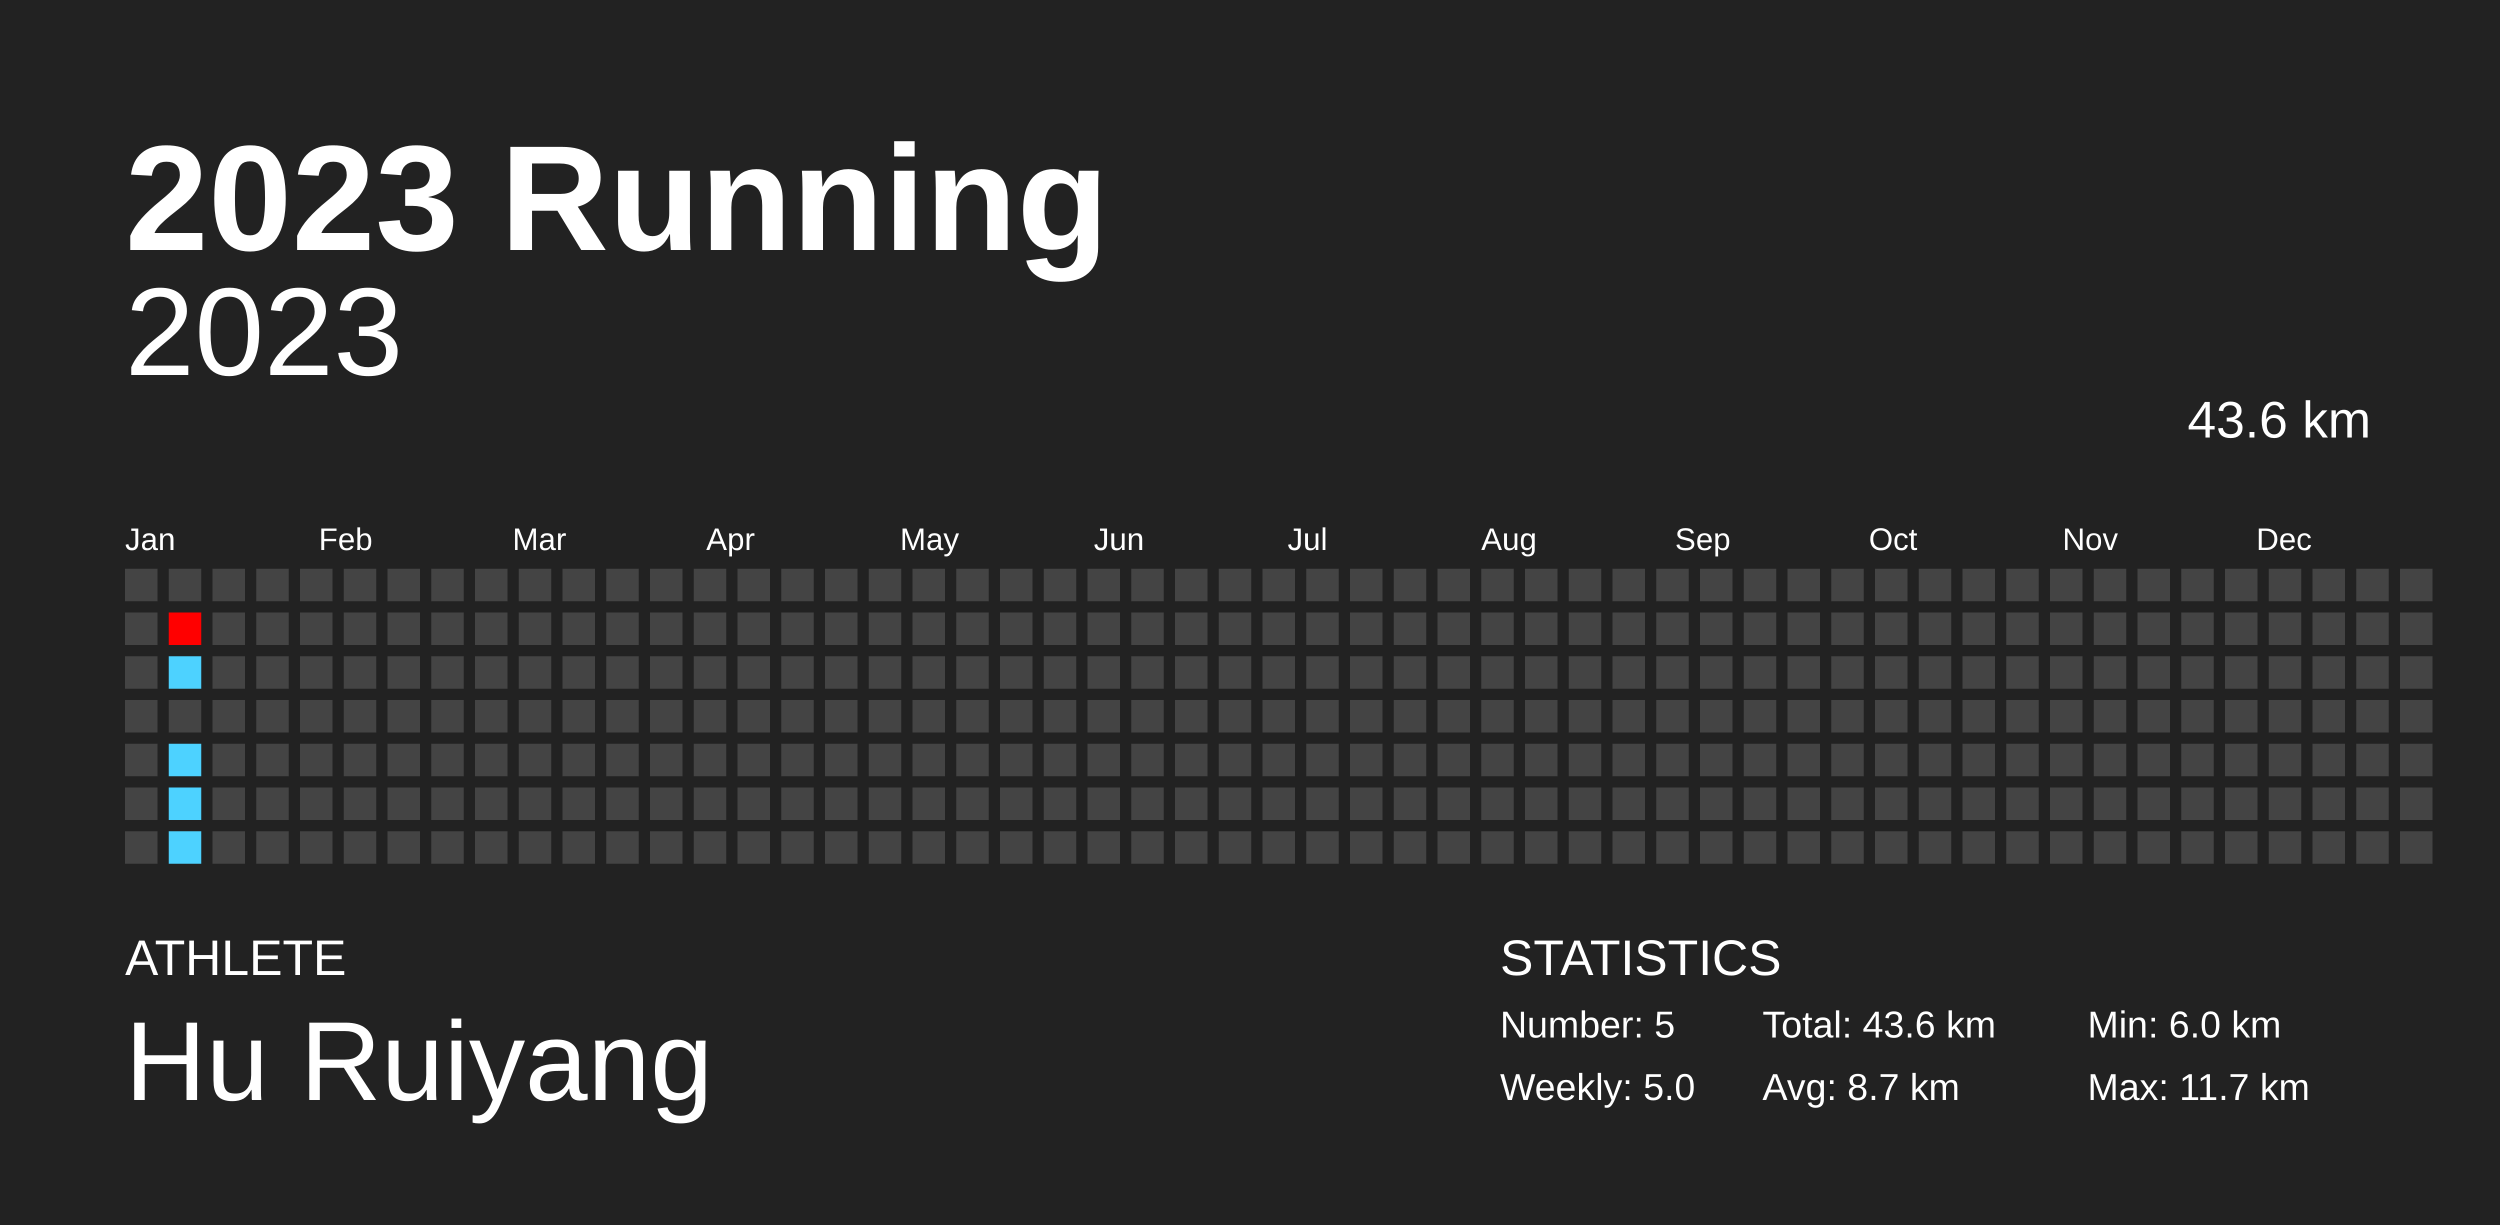
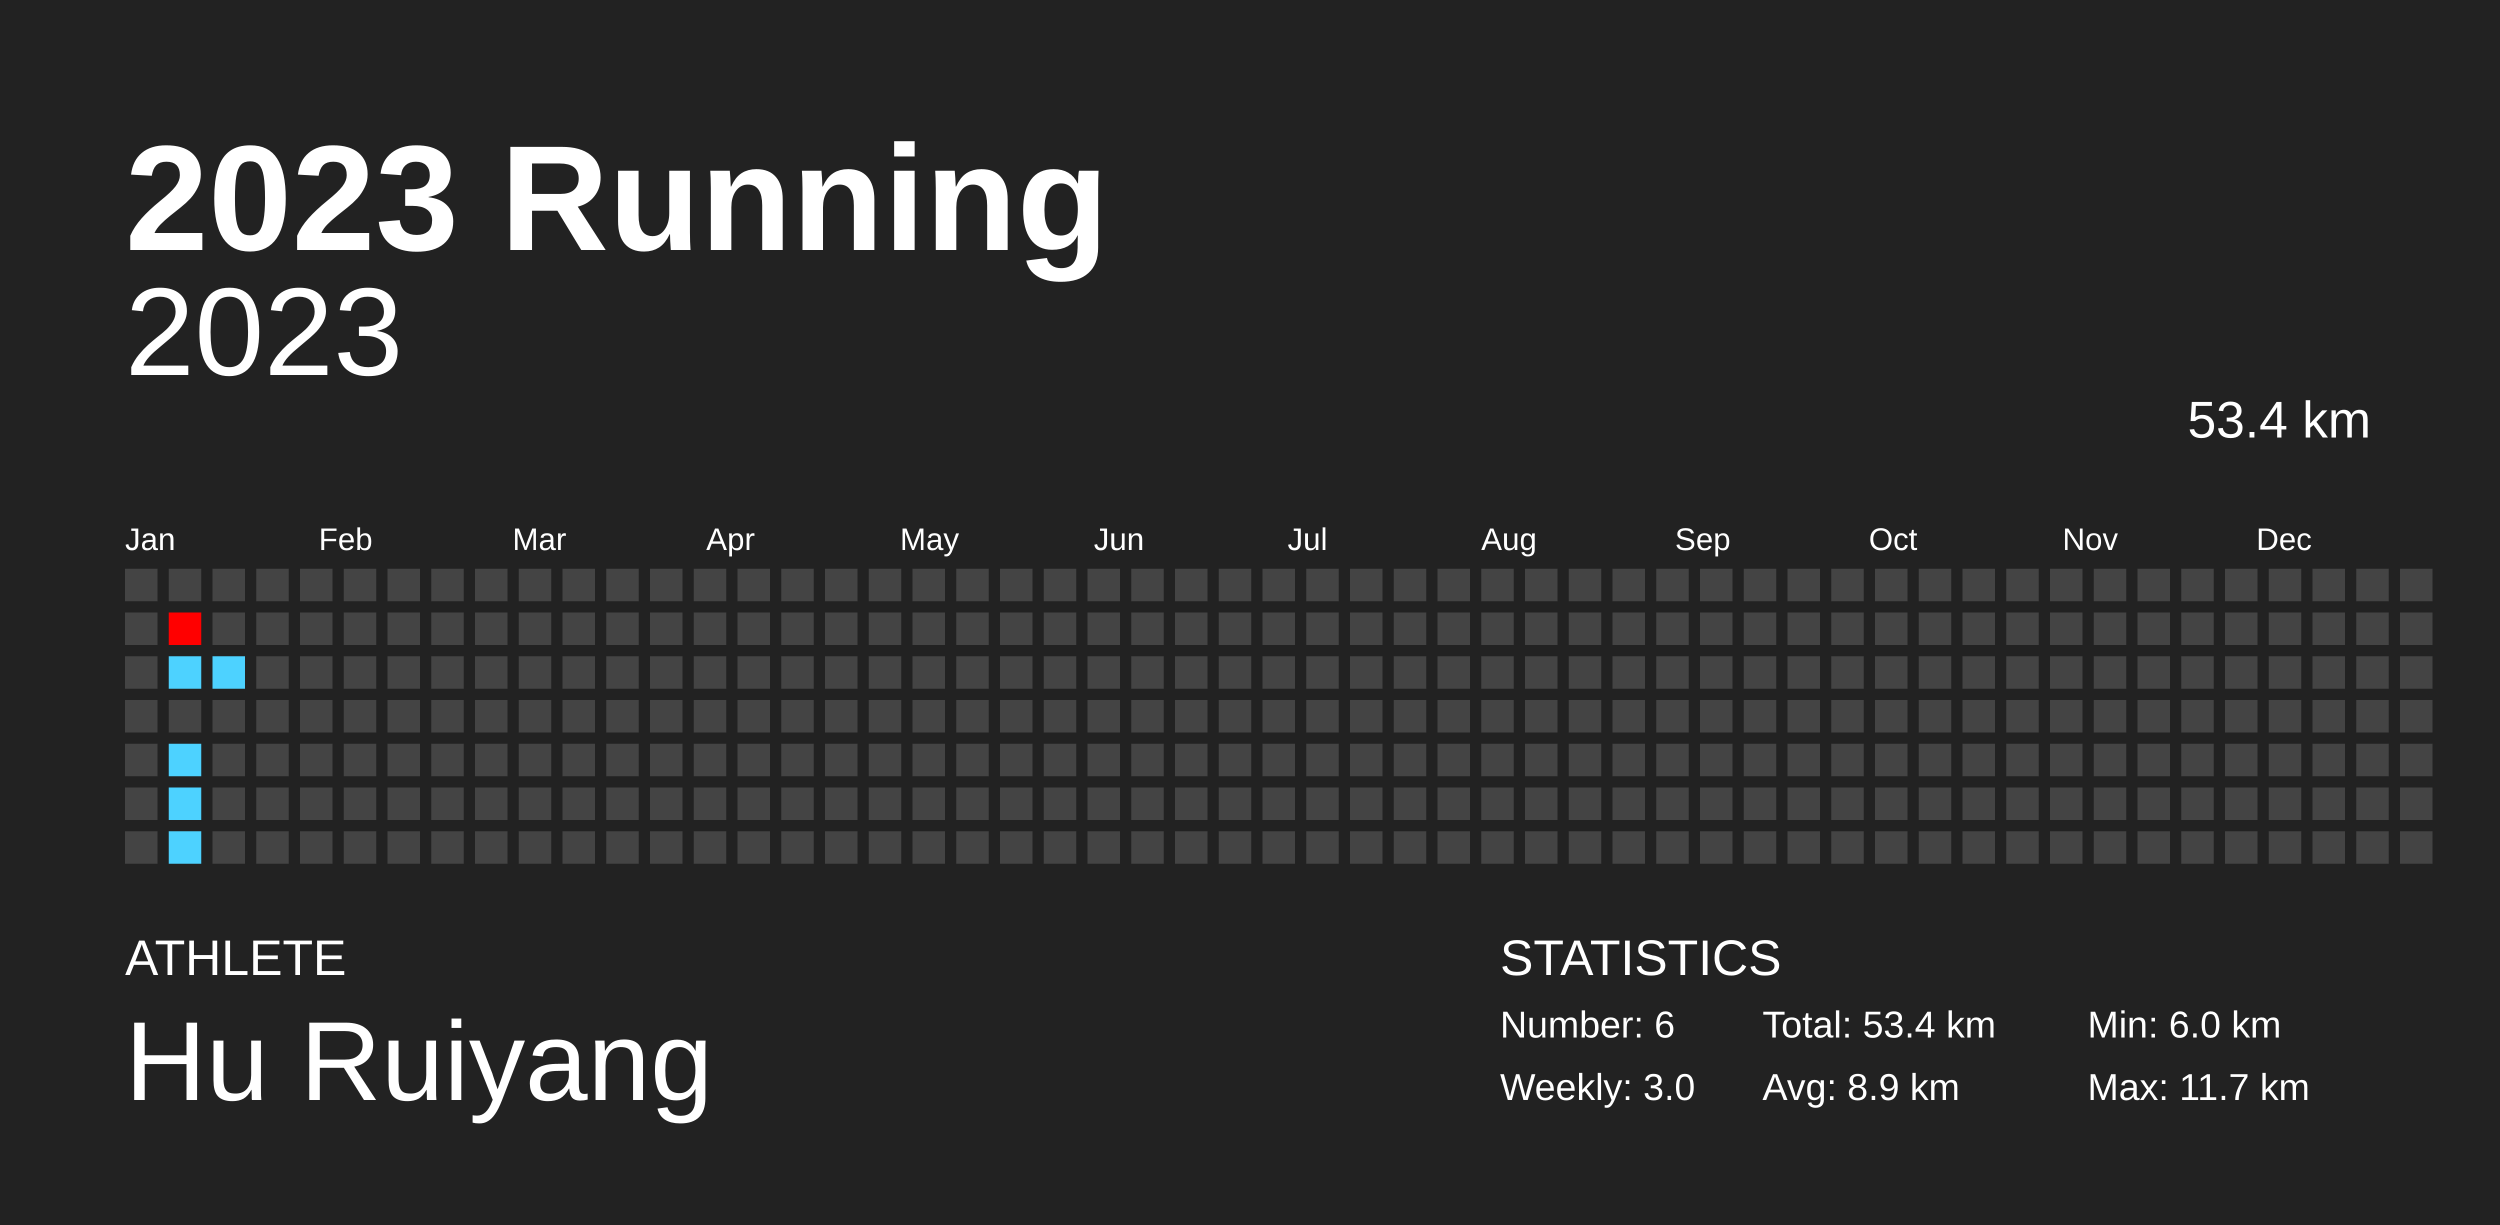
<svg xmlns="http://www.w3.org/2000/svg" baseProfile="full" height="98mm" version="1.1" viewBox="0,0,200,98" width="200mm">
  <defs />
  <rect fill="#222222" height="98" width="200" x="0" y="0" />
  <text fill="#FFFFFF" style="font-size:12px; font-family:Arial; font-weight:bold;" x="10" y="20">2023 Running</text>
  <text fill="#FFFFFF" style="font-size:4px; font-family:Arial" x="10" y="78">ATHLETE</text>
  <text fill="#FFFFFF" style="font-size:9px; font-family:Arial" x="10" y="88">Hu Ruiyang</text>
  <text fill="#FFFFFF" style="font-size:4px; font-family:Arial" x="120" y="78">STATISTICS</text>
-   <text fill="#FFFFFF" style="font-size:3px; font-family:Arial" x="120" y="83">Number: 5</text>
-   <text fill="#FFFFFF" style="font-size:3px; font-family:Arial" x="120" y="88">Weekly: 5.0</text>
-   <text fill="#FFFFFF" style="font-size:3px; font-family:Arial" x="141" y="83">Total: 43.6 km</text>
-   <text fill="#FFFFFF" style="font-size:3px; font-family:Arial" x="141" y="88">Avg: 8.7 km</text>
+   <text fill="#FFFFFF" style="font-size:3px; font-family:Arial" x="120" y="83">Number: 6</text>
+   <text fill="#FFFFFF" style="font-size:3px; font-family:Arial" x="120" y="88">Weekly: 3.0</text>
+   <text fill="#FFFFFF" style="font-size:3px; font-family:Arial" x="141" y="83">Total: 53.4 km</text>
+   <text fill="#FFFFFF" style="font-size:3px; font-family:Arial" x="141" y="88">Avg: 8.9 km</text>
  <text fill="#FFFFFF" style="font-size:3px; font-family:Arial" x="167" y="83">Min: 6.0 km</text>
  <text fill="#FFFFFF" style="font-size:3px; font-family:Arial" x="167" y="88">Max: 11.7 km</text>
  <text alignment-baseline="hanging" fill="#FFFFFF" style="font-size:10.0px; font-family:Arial;" x="10" y="30">2023</text>
-   <text alignment-baseline="hanging" fill="#FFFFFF" style="font-size:4.125px; font-family:Arial;" x="175" y="35">43.6 km</text>
+   <text alignment-baseline="hanging" fill="#FFFFFF" style="font-size:4.125px; font-family:Arial;" x="175" y="35">53.4 km</text>
  <text fill="#FFFFFF" style="font-size:2.5px; font-family:Arial" x="10.0" y="44">Jan</text>
  <text fill="#FFFFFF" style="font-size:2.5px; font-family:Arial" x="25.5" y="44">Feb</text>
  <text fill="#FFFFFF" style="font-size:2.5px; font-family:Arial" x="41.0" y="44">Mar</text>
  <text fill="#FFFFFF" style="font-size:2.5px; font-family:Arial" x="56.5" y="44">Apr</text>
  <text fill="#FFFFFF" style="font-size:2.5px; font-family:Arial" x="72.0" y="44">May</text>
  <text fill="#FFFFFF" style="font-size:2.5px; font-family:Arial" x="87.5" y="44">Jun</text>
  <text fill="#FFFFFF" style="font-size:2.5px; font-family:Arial" x="103.0" y="44">Jul</text>
  <text fill="#FFFFFF" style="font-size:2.5px; font-family:Arial" x="118.5" y="44">Aug</text>
  <text fill="#FFFFFF" style="font-size:2.5px; font-family:Arial" x="134.0" y="44">Sep</text>
  <text fill="#FFFFFF" style="font-size:2.5px; font-family:Arial" x="149.5" y="44">Oct</text>
  <text fill="#FFFFFF" style="font-size:2.5px; font-family:Arial" x="165.0" y="44">Nov</text>
  <text fill="#FFFFFF" style="font-size:2.5px; font-family:Arial" x="180.5" y="44">Dec</text>
  <rect fill="#444444" height="2.6" width="2.6" x="10.0" y="45.5" />
  <rect fill="#444444" height="2.6" width="2.6" x="10.0" y="49.0" />
  <rect fill="#444444" height="2.6" width="2.6" x="10.0" y="52.5" />
  <rect fill="#444444" height="2.6" width="2.6" x="10.0" y="56.0" />
  <rect fill="#444444" height="2.6" width="2.6" x="10.0" y="59.5" />
  <rect fill="#444444" height="2.6" width="2.6" x="10.0" y="63.0" />
  <rect fill="#444444" height="2.6" width="2.6" x="10.0" y="66.5" />
  <rect fill="#444444" height="2.6" width="2.6" x="13.5" y="45.5" />
  <rect fill="#ff0000" height="2.6" width="2.6" x="13.5" y="49.0" />
  <rect fill="#4dd2ff" height="2.6" width="2.6" x="13.5" y="52.5" />
  <rect fill="#444444" height="2.6" width="2.6" x="13.5" y="56.0" />
  <rect fill="#4dd2ff" height="2.6" width="2.6" x="13.5" y="59.5" />
  <rect fill="#4dd2ff" height="2.6" width="2.6" x="13.5" y="63.0" />
  <rect fill="#4dd2ff" height="2.6" width="2.6" x="13.5" y="66.5" />
  <rect fill="#444444" height="2.6" width="2.6" x="17.0" y="45.5" />
  <rect fill="#444444" height="2.6" width="2.6" x="17.0" y="49.0" />
-   <rect fill="#444444" height="2.6" width="2.6" x="17.0" y="52.5" />
+   <rect fill="#4dd2ff" height="2.6" width="2.6" x="17.0" y="52.5" />
  <rect fill="#444444" height="2.6" width="2.6" x="17.0" y="56.0" />
  <rect fill="#444444" height="2.6" width="2.6" x="17.0" y="59.5" />
  <rect fill="#444444" height="2.6" width="2.6" x="17.0" y="63.0" />
  <rect fill="#444444" height="2.6" width="2.6" x="17.0" y="66.5" />
  <rect fill="#444444" height="2.6" width="2.6" x="20.5" y="45.5" />
  <rect fill="#444444" height="2.6" width="2.6" x="20.5" y="49.0" />
  <rect fill="#444444" height="2.6" width="2.6" x="20.5" y="52.5" />
  <rect fill="#444444" height="2.6" width="2.6" x="20.5" y="56.0" />
  <rect fill="#444444" height="2.6" width="2.6" x="20.5" y="59.5" />
  <rect fill="#444444" height="2.6" width="2.6" x="20.5" y="63.0" />
  <rect fill="#444444" height="2.6" width="2.6" x="20.5" y="66.5" />
  <rect fill="#444444" height="2.6" width="2.6" x="24.0" y="45.5" />
  <rect fill="#444444" height="2.6" width="2.6" x="24.0" y="49.0" />
  <rect fill="#444444" height="2.6" width="2.6" x="24.0" y="52.5" />
  <rect fill="#444444" height="2.6" width="2.6" x="24.0" y="56.0" />
  <rect fill="#444444" height="2.6" width="2.6" x="24.0" y="59.5" />
  <rect fill="#444444" height="2.6" width="2.6" x="24.0" y="63.0" />
  <rect fill="#444444" height="2.6" width="2.6" x="24.0" y="66.5" />
  <rect fill="#444444" height="2.6" width="2.6" x="27.5" y="45.5" />
  <rect fill="#444444" height="2.6" width="2.6" x="27.5" y="49.0" />
  <rect fill="#444444" height="2.6" width="2.6" x="27.5" y="52.5" />
  <rect fill="#444444" height="2.6" width="2.6" x="27.5" y="56.0" />
  <rect fill="#444444" height="2.6" width="2.6" x="27.5" y="59.5" />
  <rect fill="#444444" height="2.6" width="2.6" x="27.5" y="63.0" />
  <rect fill="#444444" height="2.6" width="2.6" x="27.5" y="66.5" />
  <rect fill="#444444" height="2.6" width="2.6" x="31.0" y="45.5" />
  <rect fill="#444444" height="2.6" width="2.6" x="31.0" y="49.0" />
  <rect fill="#444444" height="2.6" width="2.6" x="31.0" y="52.5" />
  <rect fill="#444444" height="2.6" width="2.6" x="31.0" y="56.0" />
  <rect fill="#444444" height="2.6" width="2.6" x="31.0" y="59.5" />
  <rect fill="#444444" height="2.6" width="2.6" x="31.0" y="63.0" />
  <rect fill="#444444" height="2.6" width="2.6" x="31.0" y="66.5" />
  <rect fill="#444444" height="2.6" width="2.6" x="34.5" y="45.5" />
  <rect fill="#444444" height="2.6" width="2.6" x="34.5" y="49.0" />
  <rect fill="#444444" height="2.6" width="2.6" x="34.5" y="52.5" />
  <rect fill="#444444" height="2.6" width="2.6" x="34.5" y="56.0" />
  <rect fill="#444444" height="2.6" width="2.6" x="34.5" y="59.5" />
  <rect fill="#444444" height="2.6" width="2.6" x="34.5" y="63.0" />
  <rect fill="#444444" height="2.6" width="2.6" x="34.5" y="66.5" />
  <rect fill="#444444" height="2.6" width="2.6" x="38.0" y="45.5" />
  <rect fill="#444444" height="2.6" width="2.6" x="38.0" y="49.0" />
  <rect fill="#444444" height="2.6" width="2.6" x="38.0" y="52.5" />
  <rect fill="#444444" height="2.6" width="2.6" x="38.0" y="56.0" />
  <rect fill="#444444" height="2.6" width="2.6" x="38.0" y="59.5" />
  <rect fill="#444444" height="2.6" width="2.6" x="38.0" y="63.0" />
  <rect fill="#444444" height="2.6" width="2.6" x="38.0" y="66.5" />
  <rect fill="#444444" height="2.6" width="2.6" x="41.5" y="45.5" />
  <rect fill="#444444" height="2.6" width="2.6" x="41.5" y="49.0" />
  <rect fill="#444444" height="2.6" width="2.6" x="41.5" y="52.5" />
  <rect fill="#444444" height="2.6" width="2.6" x="41.5" y="56.0" />
  <rect fill="#444444" height="2.6" width="2.6" x="41.5" y="59.5" />
  <rect fill="#444444" height="2.6" width="2.6" x="41.5" y="63.0" />
  <rect fill="#444444" height="2.6" width="2.6" x="41.5" y="66.5" />
  <rect fill="#444444" height="2.6" width="2.6" x="45.0" y="45.5" />
  <rect fill="#444444" height="2.6" width="2.6" x="45.0" y="49.0" />
  <rect fill="#444444" height="2.6" width="2.6" x="45.0" y="52.5" />
  <rect fill="#444444" height="2.6" width="2.6" x="45.0" y="56.0" />
  <rect fill="#444444" height="2.6" width="2.6" x="45.0" y="59.5" />
  <rect fill="#444444" height="2.6" width="2.6" x="45.0" y="63.0" />
  <rect fill="#444444" height="2.6" width="2.6" x="45.0" y="66.5" />
  <rect fill="#444444" height="2.6" width="2.6" x="48.5" y="45.5" />
  <rect fill="#444444" height="2.6" width="2.6" x="48.5" y="49.0" />
  <rect fill="#444444" height="2.6" width="2.6" x="48.5" y="52.5" />
  <rect fill="#444444" height="2.6" width="2.6" x="48.5" y="56.0" />
  <rect fill="#444444" height="2.6" width="2.6" x="48.5" y="59.5" />
  <rect fill="#444444" height="2.6" width="2.6" x="48.5" y="63.0" />
  <rect fill="#444444" height="2.6" width="2.6" x="48.5" y="66.5" />
  <rect fill="#444444" height="2.6" width="2.6" x="52.0" y="45.5" />
  <rect fill="#444444" height="2.6" width="2.6" x="52.0" y="49.0" />
  <rect fill="#444444" height="2.6" width="2.6" x="52.0" y="52.5" />
  <rect fill="#444444" height="2.6" width="2.6" x="52.0" y="56.0" />
  <rect fill="#444444" height="2.6" width="2.6" x="52.0" y="59.5" />
  <rect fill="#444444" height="2.6" width="2.6" x="52.0" y="63.0" />
  <rect fill="#444444" height="2.6" width="2.6" x="52.0" y="66.5" />
  <rect fill="#444444" height="2.6" width="2.6" x="55.5" y="45.5" />
  <rect fill="#444444" height="2.6" width="2.6" x="55.5" y="49.0" />
  <rect fill="#444444" height="2.6" width="2.6" x="55.5" y="52.5" />
  <rect fill="#444444" height="2.6" width="2.6" x="55.5" y="56.0" />
  <rect fill="#444444" height="2.6" width="2.6" x="55.5" y="59.5" />
  <rect fill="#444444" height="2.6" width="2.6" x="55.5" y="63.0" />
  <rect fill="#444444" height="2.6" width="2.6" x="55.5" y="66.5" />
  <rect fill="#444444" height="2.6" width="2.6" x="59.0" y="45.5" />
  <rect fill="#444444" height="2.6" width="2.6" x="59.0" y="49.0" />
  <rect fill="#444444" height="2.6" width="2.6" x="59.0" y="52.5" />
  <rect fill="#444444" height="2.6" width="2.6" x="59.0" y="56.0" />
  <rect fill="#444444" height="2.6" width="2.6" x="59.0" y="59.5" />
  <rect fill="#444444" height="2.6" width="2.6" x="59.0" y="63.0" />
  <rect fill="#444444" height="2.6" width="2.6" x="59.0" y="66.5" />
  <rect fill="#444444" height="2.6" width="2.6" x="62.5" y="45.5" />
  <rect fill="#444444" height="2.6" width="2.6" x="62.5" y="49.0" />
  <rect fill="#444444" height="2.6" width="2.6" x="62.5" y="52.5" />
  <rect fill="#444444" height="2.6" width="2.6" x="62.5" y="56.0" />
  <rect fill="#444444" height="2.6" width="2.6" x="62.5" y="59.5" />
  <rect fill="#444444" height="2.6" width="2.6" x="62.5" y="63.0" />
  <rect fill="#444444" height="2.6" width="2.6" x="62.5" y="66.5" />
  <rect fill="#444444" height="2.6" width="2.6" x="66.0" y="45.5" />
  <rect fill="#444444" height="2.6" width="2.6" x="66.0" y="49.0" />
  <rect fill="#444444" height="2.6" width="2.6" x="66.0" y="52.5" />
  <rect fill="#444444" height="2.6" width="2.6" x="66.0" y="56.0" />
  <rect fill="#444444" height="2.6" width="2.6" x="66.0" y="59.5" />
  <rect fill="#444444" height="2.6" width="2.6" x="66.0" y="63.0" />
  <rect fill="#444444" height="2.6" width="2.6" x="66.0" y="66.5" />
  <rect fill="#444444" height="2.6" width="2.6" x="69.5" y="45.5" />
  <rect fill="#444444" height="2.6" width="2.6" x="69.5" y="49.0" />
  <rect fill="#444444" height="2.6" width="2.6" x="69.5" y="52.5" />
  <rect fill="#444444" height="2.6" width="2.6" x="69.5" y="56.0" />
  <rect fill="#444444" height="2.6" width="2.6" x="69.5" y="59.5" />
  <rect fill="#444444" height="2.6" width="2.6" x="69.5" y="63.0" />
  <rect fill="#444444" height="2.6" width="2.6" x="69.5" y="66.5" />
  <rect fill="#444444" height="2.6" width="2.6" x="73.0" y="45.5" />
  <rect fill="#444444" height="2.6" width="2.6" x="73.0" y="49.0" />
  <rect fill="#444444" height="2.6" width="2.6" x="73.0" y="52.5" />
  <rect fill="#444444" height="2.6" width="2.6" x="73.0" y="56.0" />
  <rect fill="#444444" height="2.6" width="2.6" x="73.0" y="59.5" />
  <rect fill="#444444" height="2.6" width="2.6" x="73.0" y="63.0" />
  <rect fill="#444444" height="2.6" width="2.6" x="73.0" y="66.5" />
  <rect fill="#444444" height="2.6" width="2.6" x="76.5" y="45.5" />
  <rect fill="#444444" height="2.6" width="2.6" x="76.5" y="49.0" />
  <rect fill="#444444" height="2.6" width="2.6" x="76.5" y="52.5" />
  <rect fill="#444444" height="2.6" width="2.6" x="76.5" y="56.0" />
  <rect fill="#444444" height="2.6" width="2.6" x="76.5" y="59.5" />
  <rect fill="#444444" height="2.6" width="2.6" x="76.5" y="63.0" />
  <rect fill="#444444" height="2.6" width="2.6" x="76.5" y="66.5" />
  <rect fill="#444444" height="2.6" width="2.6" x="80.0" y="45.5" />
  <rect fill="#444444" height="2.6" width="2.6" x="80.0" y="49.0" />
  <rect fill="#444444" height="2.6" width="2.6" x="80.0" y="52.5" />
  <rect fill="#444444" height="2.6" width="2.6" x="80.0" y="56.0" />
  <rect fill="#444444" height="2.6" width="2.6" x="80.0" y="59.5" />
  <rect fill="#444444" height="2.6" width="2.6" x="80.0" y="63.0" />
  <rect fill="#444444" height="2.6" width="2.6" x="80.0" y="66.5" />
  <rect fill="#444444" height="2.6" width="2.6" x="83.5" y="45.5" />
  <rect fill="#444444" height="2.6" width="2.6" x="83.5" y="49.0" />
  <rect fill="#444444" height="2.6" width="2.6" x="83.5" y="52.5" />
  <rect fill="#444444" height="2.6" width="2.6" x="83.5" y="56.0" />
  <rect fill="#444444" height="2.6" width="2.6" x="83.5" y="59.5" />
  <rect fill="#444444" height="2.6" width="2.6" x="83.5" y="63.0" />
  <rect fill="#444444" height="2.6" width="2.6" x="83.5" y="66.5" />
  <rect fill="#444444" height="2.6" width="2.6" x="87.0" y="45.5" />
  <rect fill="#444444" height="2.6" width="2.6" x="87.0" y="49.0" />
  <rect fill="#444444" height="2.6" width="2.6" x="87.0" y="52.5" />
  <rect fill="#444444" height="2.6" width="2.6" x="87.0" y="56.0" />
  <rect fill="#444444" height="2.6" width="2.6" x="87.0" y="59.5" />
  <rect fill="#444444" height="2.6" width="2.6" x="87.0" y="63.0" />
  <rect fill="#444444" height="2.6" width="2.6" x="87.0" y="66.5" />
  <rect fill="#444444" height="2.6" width="2.6" x="90.5" y="45.5" />
  <rect fill="#444444" height="2.6" width="2.6" x="90.5" y="49.0" />
  <rect fill="#444444" height="2.6" width="2.6" x="90.5" y="52.5" />
  <rect fill="#444444" height="2.6" width="2.6" x="90.5" y="56.0" />
  <rect fill="#444444" height="2.6" width="2.6" x="90.5" y="59.5" />
  <rect fill="#444444" height="2.6" width="2.6" x="90.5" y="63.0" />
  <rect fill="#444444" height="2.6" width="2.6" x="90.5" y="66.5" />
  <rect fill="#444444" height="2.6" width="2.6" x="94.0" y="45.5" />
  <rect fill="#444444" height="2.6" width="2.6" x="94.0" y="49.0" />
  <rect fill="#444444" height="2.6" width="2.6" x="94.0" y="52.5" />
  <rect fill="#444444" height="2.6" width="2.6" x="94.0" y="56.0" />
  <rect fill="#444444" height="2.6" width="2.6" x="94.0" y="59.5" />
  <rect fill="#444444" height="2.6" width="2.6" x="94.0" y="63.0" />
  <rect fill="#444444" height="2.6" width="2.6" x="94.0" y="66.5" />
  <rect fill="#444444" height="2.6" width="2.6" x="97.5" y="45.5" />
  <rect fill="#444444" height="2.6" width="2.6" x="97.5" y="49.0" />
  <rect fill="#444444" height="2.6" width="2.6" x="97.5" y="52.5" />
  <rect fill="#444444" height="2.6" width="2.6" x="97.5" y="56.0" />
  <rect fill="#444444" height="2.6" width="2.6" x="97.5" y="59.5" />
  <rect fill="#444444" height="2.6" width="2.6" x="97.5" y="63.0" />
  <rect fill="#444444" height="2.6" width="2.6" x="97.5" y="66.5" />
  <rect fill="#444444" height="2.6" width="2.6" x="101.0" y="45.5" />
  <rect fill="#444444" height="2.6" width="2.6" x="101.0" y="49.0" />
  <rect fill="#444444" height="2.6" width="2.6" x="101.0" y="52.5" />
  <rect fill="#444444" height="2.6" width="2.6" x="101.0" y="56.0" />
  <rect fill="#444444" height="2.6" width="2.6" x="101.0" y="59.5" />
  <rect fill="#444444" height="2.6" width="2.6" x="101.0" y="63.0" />
  <rect fill="#444444" height="2.6" width="2.6" x="101.0" y="66.5" />
  <rect fill="#444444" height="2.6" width="2.6" x="104.5" y="45.5" />
  <rect fill="#444444" height="2.6" width="2.6" x="104.5" y="49.0" />
  <rect fill="#444444" height="2.6" width="2.6" x="104.5" y="52.5" />
  <rect fill="#444444" height="2.6" width="2.6" x="104.5" y="56.0" />
  <rect fill="#444444" height="2.6" width="2.6" x="104.5" y="59.5" />
  <rect fill="#444444" height="2.6" width="2.6" x="104.5" y="63.0" />
  <rect fill="#444444" height="2.6" width="2.6" x="104.5" y="66.5" />
  <rect fill="#444444" height="2.6" width="2.6" x="108.0" y="45.5" />
  <rect fill="#444444" height="2.6" width="2.6" x="108.0" y="49.0" />
  <rect fill="#444444" height="2.6" width="2.6" x="108.0" y="52.5" />
  <rect fill="#444444" height="2.6" width="2.6" x="108.0" y="56.0" />
  <rect fill="#444444" height="2.6" width="2.6" x="108.0" y="59.5" />
  <rect fill="#444444" height="2.6" width="2.6" x="108.0" y="63.0" />
  <rect fill="#444444" height="2.6" width="2.6" x="108.0" y="66.5" />
  <rect fill="#444444" height="2.6" width="2.6" x="111.5" y="45.5" />
  <rect fill="#444444" height="2.6" width="2.6" x="111.5" y="49.0" />
  <rect fill="#444444" height="2.6" width="2.6" x="111.5" y="52.5" />
  <rect fill="#444444" height="2.6" width="2.6" x="111.5" y="56.0" />
  <rect fill="#444444" height="2.6" width="2.6" x="111.5" y="59.5" />
  <rect fill="#444444" height="2.6" width="2.6" x="111.5" y="63.0" />
  <rect fill="#444444" height="2.6" width="2.6" x="111.5" y="66.5" />
  <rect fill="#444444" height="2.6" width="2.6" x="115.0" y="45.5" />
  <rect fill="#444444" height="2.6" width="2.6" x="115.0" y="49.0" />
  <rect fill="#444444" height="2.6" width="2.6" x="115.0" y="52.5" />
  <rect fill="#444444" height="2.6" width="2.6" x="115.0" y="56.0" />
  <rect fill="#444444" height="2.6" width="2.6" x="115.0" y="59.5" />
  <rect fill="#444444" height="2.6" width="2.6" x="115.0" y="63.0" />
  <rect fill="#444444" height="2.6" width="2.6" x="115.0" y="66.5" />
  <rect fill="#444444" height="2.6" width="2.6" x="118.5" y="45.5" />
  <rect fill="#444444" height="2.6" width="2.6" x="118.5" y="49.0" />
  <rect fill="#444444" height="2.6" width="2.6" x="118.5" y="52.5" />
  <rect fill="#444444" height="2.6" width="2.6" x="118.5" y="56.0" />
  <rect fill="#444444" height="2.6" width="2.6" x="118.5" y="59.5" />
  <rect fill="#444444" height="2.6" width="2.6" x="118.5" y="63.0" />
  <rect fill="#444444" height="2.6" width="2.6" x="118.5" y="66.5" />
  <rect fill="#444444" height="2.6" width="2.6" x="122.0" y="45.5" />
  <rect fill="#444444" height="2.6" width="2.6" x="122.0" y="49.0" />
  <rect fill="#444444" height="2.6" width="2.6" x="122.0" y="52.5" />
  <rect fill="#444444" height="2.6" width="2.6" x="122.0" y="56.0" />
  <rect fill="#444444" height="2.6" width="2.6" x="122.0" y="59.5" />
  <rect fill="#444444" height="2.6" width="2.6" x="122.0" y="63.0" />
  <rect fill="#444444" height="2.6" width="2.6" x="122.0" y="66.5" />
  <rect fill="#444444" height="2.6" width="2.6" x="125.5" y="45.5" />
  <rect fill="#444444" height="2.6" width="2.6" x="125.5" y="49.0" />
  <rect fill="#444444" height="2.6" width="2.6" x="125.5" y="52.5" />
  <rect fill="#444444" height="2.6" width="2.6" x="125.5" y="56.0" />
  <rect fill="#444444" height="2.6" width="2.6" x="125.5" y="59.5" />
  <rect fill="#444444" height="2.6" width="2.6" x="125.5" y="63.0" />
  <rect fill="#444444" height="2.6" width="2.6" x="125.5" y="66.5" />
  <rect fill="#444444" height="2.6" width="2.6" x="129.0" y="45.5" />
  <rect fill="#444444" height="2.6" width="2.6" x="129.0" y="49.0" />
  <rect fill="#444444" height="2.6" width="2.6" x="129.0" y="52.5" />
  <rect fill="#444444" height="2.6" width="2.6" x="129.0" y="56.0" />
  <rect fill="#444444" height="2.6" width="2.6" x="129.0" y="59.5" />
  <rect fill="#444444" height="2.6" width="2.6" x="129.0" y="63.0" />
  <rect fill="#444444" height="2.6" width="2.6" x="129.0" y="66.5" />
  <rect fill="#444444" height="2.6" width="2.6" x="132.5" y="45.5" />
  <rect fill="#444444" height="2.6" width="2.6" x="132.5" y="49.0" />
  <rect fill="#444444" height="2.6" width="2.6" x="132.5" y="52.5" />
  <rect fill="#444444" height="2.6" width="2.6" x="132.5" y="56.0" />
  <rect fill="#444444" height="2.6" width="2.6" x="132.5" y="59.5" />
  <rect fill="#444444" height="2.6" width="2.6" x="132.5" y="63.0" />
  <rect fill="#444444" height="2.6" width="2.6" x="132.5" y="66.5" />
  <rect fill="#444444" height="2.6" width="2.6" x="136.0" y="45.5" />
  <rect fill="#444444" height="2.6" width="2.6" x="136.0" y="49.0" />
  <rect fill="#444444" height="2.6" width="2.6" x="136.0" y="52.5" />
  <rect fill="#444444" height="2.6" width="2.6" x="136.0" y="56.0" />
  <rect fill="#444444" height="2.6" width="2.6" x="136.0" y="59.5" />
  <rect fill="#444444" height="2.6" width="2.6" x="136.0" y="63.0" />
  <rect fill="#444444" height="2.6" width="2.6" x="136.0" y="66.5" />
  <rect fill="#444444" height="2.6" width="2.6" x="139.5" y="45.5" />
  <rect fill="#444444" height="2.6" width="2.6" x="139.5" y="49.0" />
  <rect fill="#444444" height="2.6" width="2.6" x="139.5" y="52.5" />
  <rect fill="#444444" height="2.6" width="2.6" x="139.5" y="56.0" />
  <rect fill="#444444" height="2.6" width="2.6" x="139.5" y="59.5" />
  <rect fill="#444444" height="2.6" width="2.6" x="139.5" y="63.0" />
  <rect fill="#444444" height="2.6" width="2.6" x="139.5" y="66.5" />
  <rect fill="#444444" height="2.6" width="2.6" x="143.0" y="45.5" />
  <rect fill="#444444" height="2.6" width="2.6" x="143.0" y="49.0" />
  <rect fill="#444444" height="2.6" width="2.6" x="143.0" y="52.5" />
  <rect fill="#444444" height="2.6" width="2.6" x="143.0" y="56.0" />
  <rect fill="#444444" height="2.6" width="2.6" x="143.0" y="59.5" />
  <rect fill="#444444" height="2.6" width="2.6" x="143.0" y="63.0" />
  <rect fill="#444444" height="2.6" width="2.6" x="143.0" y="66.5" />
  <rect fill="#444444" height="2.6" width="2.6" x="146.5" y="45.5" />
  <rect fill="#444444" height="2.6" width="2.6" x="146.5" y="49.0" />
  <rect fill="#444444" height="2.6" width="2.6" x="146.5" y="52.5" />
  <rect fill="#444444" height="2.6" width="2.6" x="146.5" y="56.0" />
  <rect fill="#444444" height="2.6" width="2.6" x="146.5" y="59.5" />
  <rect fill="#444444" height="2.6" width="2.6" x="146.5" y="63.0" />
  <rect fill="#444444" height="2.6" width="2.6" x="146.5" y="66.5" />
  <rect fill="#444444" height="2.6" width="2.6" x="150.0" y="45.5" />
  <rect fill="#444444" height="2.6" width="2.6" x="150.0" y="49.0" />
  <rect fill="#444444" height="2.6" width="2.6" x="150.0" y="52.5" />
  <rect fill="#444444" height="2.6" width="2.6" x="150.0" y="56.0" />
  <rect fill="#444444" height="2.6" width="2.6" x="150.0" y="59.5" />
  <rect fill="#444444" height="2.6" width="2.6" x="150.0" y="63.0" />
  <rect fill="#444444" height="2.6" width="2.6" x="150.0" y="66.5" />
  <rect fill="#444444" height="2.6" width="2.6" x="153.5" y="45.5" />
  <rect fill="#444444" height="2.6" width="2.6" x="153.5" y="49.0" />
  <rect fill="#444444" height="2.6" width="2.6" x="153.5" y="52.5" />
  <rect fill="#444444" height="2.6" width="2.6" x="153.5" y="56.0" />
  <rect fill="#444444" height="2.6" width="2.6" x="153.5" y="59.5" />
  <rect fill="#444444" height="2.6" width="2.6" x="153.5" y="63.0" />
  <rect fill="#444444" height="2.6" width="2.6" x="153.5" y="66.5" />
  <rect fill="#444444" height="2.6" width="2.6" x="157.0" y="45.5" />
  <rect fill="#444444" height="2.6" width="2.6" x="157.0" y="49.0" />
  <rect fill="#444444" height="2.6" width="2.6" x="157.0" y="52.5" />
  <rect fill="#444444" height="2.6" width="2.6" x="157.0" y="56.0" />
  <rect fill="#444444" height="2.6" width="2.6" x="157.0" y="59.5" />
  <rect fill="#444444" height="2.6" width="2.6" x="157.0" y="63.0" />
  <rect fill="#444444" height="2.6" width="2.6" x="157.0" y="66.5" />
  <rect fill="#444444" height="2.6" width="2.6" x="160.5" y="45.5" />
  <rect fill="#444444" height="2.6" width="2.6" x="160.5" y="49.0" />
  <rect fill="#444444" height="2.6" width="2.6" x="160.5" y="52.5" />
  <rect fill="#444444" height="2.6" width="2.6" x="160.5" y="56.0" />
  <rect fill="#444444" height="2.6" width="2.6" x="160.5" y="59.5" />
  <rect fill="#444444" height="2.6" width="2.6" x="160.5" y="63.0" />
  <rect fill="#444444" height="2.6" width="2.6" x="160.5" y="66.5" />
  <rect fill="#444444" height="2.6" width="2.6" x="164.0" y="45.5" />
  <rect fill="#444444" height="2.6" width="2.6" x="164.0" y="49.0" />
  <rect fill="#444444" height="2.6" width="2.6" x="164.0" y="52.5" />
  <rect fill="#444444" height="2.6" width="2.6" x="164.0" y="56.0" />
  <rect fill="#444444" height="2.6" width="2.6" x="164.0" y="59.5" />
  <rect fill="#444444" height="2.6" width="2.6" x="164.0" y="63.0" />
  <rect fill="#444444" height="2.6" width="2.6" x="164.0" y="66.5" />
  <rect fill="#444444" height="2.6" width="2.6" x="167.5" y="45.5" />
  <rect fill="#444444" height="2.6" width="2.6" x="167.5" y="49.0" />
  <rect fill="#444444" height="2.6" width="2.6" x="167.5" y="52.5" />
  <rect fill="#444444" height="2.6" width="2.6" x="167.5" y="56.0" />
  <rect fill="#444444" height="2.6" width="2.6" x="167.5" y="59.5" />
  <rect fill="#444444" height="2.6" width="2.6" x="167.5" y="63.0" />
  <rect fill="#444444" height="2.6" width="2.6" x="167.5" y="66.5" />
  <rect fill="#444444" height="2.6" width="2.6" x="171.0" y="45.5" />
  <rect fill="#444444" height="2.6" width="2.6" x="171.0" y="49.0" />
  <rect fill="#444444" height="2.6" width="2.6" x="171.0" y="52.5" />
  <rect fill="#444444" height="2.6" width="2.6" x="171.0" y="56.0" />
  <rect fill="#444444" height="2.6" width="2.6" x="171.0" y="59.5" />
  <rect fill="#444444" height="2.6" width="2.6" x="171.0" y="63.0" />
  <rect fill="#444444" height="2.6" width="2.6" x="171.0" y="66.5" />
  <rect fill="#444444" height="2.6" width="2.6" x="174.5" y="45.5" />
  <rect fill="#444444" height="2.6" width="2.6" x="174.5" y="49.0" />
  <rect fill="#444444" height="2.6" width="2.6" x="174.5" y="52.5" />
  <rect fill="#444444" height="2.6" width="2.6" x="174.5" y="56.0" />
  <rect fill="#444444" height="2.6" width="2.6" x="174.5" y="59.5" />
  <rect fill="#444444" height="2.6" width="2.6" x="174.5" y="63.0" />
  <rect fill="#444444" height="2.6" width="2.6" x="174.5" y="66.5" />
  <rect fill="#444444" height="2.6" width="2.6" x="178.0" y="45.5" />
  <rect fill="#444444" height="2.6" width="2.6" x="178.0" y="49.0" />
  <rect fill="#444444" height="2.6" width="2.6" x="178.0" y="52.5" />
  <rect fill="#444444" height="2.6" width="2.6" x="178.0" y="56.0" />
  <rect fill="#444444" height="2.6" width="2.6" x="178.0" y="59.5" />
  <rect fill="#444444" height="2.6" width="2.6" x="178.0" y="63.0" />
  <rect fill="#444444" height="2.6" width="2.6" x="178.0" y="66.5" />
  <rect fill="#444444" height="2.6" width="2.6" x="181.5" y="45.5" />
  <rect fill="#444444" height="2.6" width="2.6" x="181.5" y="49.0" />
  <rect fill="#444444" height="2.6" width="2.6" x="181.5" y="52.5" />
  <rect fill="#444444" height="2.6" width="2.6" x="181.5" y="56.0" />
  <rect fill="#444444" height="2.6" width="2.6" x="181.5" y="59.5" />
  <rect fill="#444444" height="2.6" width="2.6" x="181.5" y="63.0" />
  <rect fill="#444444" height="2.6" width="2.6" x="181.5" y="66.5" />
  <rect fill="#444444" height="2.6" width="2.6" x="185.0" y="45.5" />
  <rect fill="#444444" height="2.6" width="2.6" x="185.0" y="49.0" />
  <rect fill="#444444" height="2.6" width="2.6" x="185.0" y="52.5" />
  <rect fill="#444444" height="2.6" width="2.6" x="185.0" y="56.0" />
  <rect fill="#444444" height="2.6" width="2.6" x="185.0" y="59.5" />
  <rect fill="#444444" height="2.6" width="2.6" x="185.0" y="63.0" />
  <rect fill="#444444" height="2.6" width="2.6" x="185.0" y="66.5" />
  <rect fill="#444444" height="2.6" width="2.6" x="188.5" y="45.5" />
  <rect fill="#444444" height="2.6" width="2.6" x="188.5" y="49.0" />
  <rect fill="#444444" height="2.6" width="2.6" x="188.5" y="52.5" />
  <rect fill="#444444" height="2.6" width="2.6" x="188.5" y="56.0" />
  <rect fill="#444444" height="2.6" width="2.6" x="188.5" y="59.5" />
  <rect fill="#444444" height="2.6" width="2.6" x="188.5" y="63.0" />
  <rect fill="#444444" height="2.6" width="2.6" x="188.5" y="66.5" />
  <rect fill="#444444" height="2.6" width="2.6" x="192.0" y="45.5" />
  <rect fill="#444444" height="2.6" width="2.6" x="192.0" y="49.0" />
  <rect fill="#444444" height="2.6" width="2.6" x="192.0" y="52.5" />
  <rect fill="#444444" height="2.6" width="2.6" x="192.0" y="56.0" />
  <rect fill="#444444" height="2.6" width="2.6" x="192.0" y="59.5" />
  <rect fill="#444444" height="2.6" width="2.6" x="192.0" y="63.0" />
  <rect fill="#444444" height="2.6" width="2.6" x="192.0" y="66.5" />
</svg>
